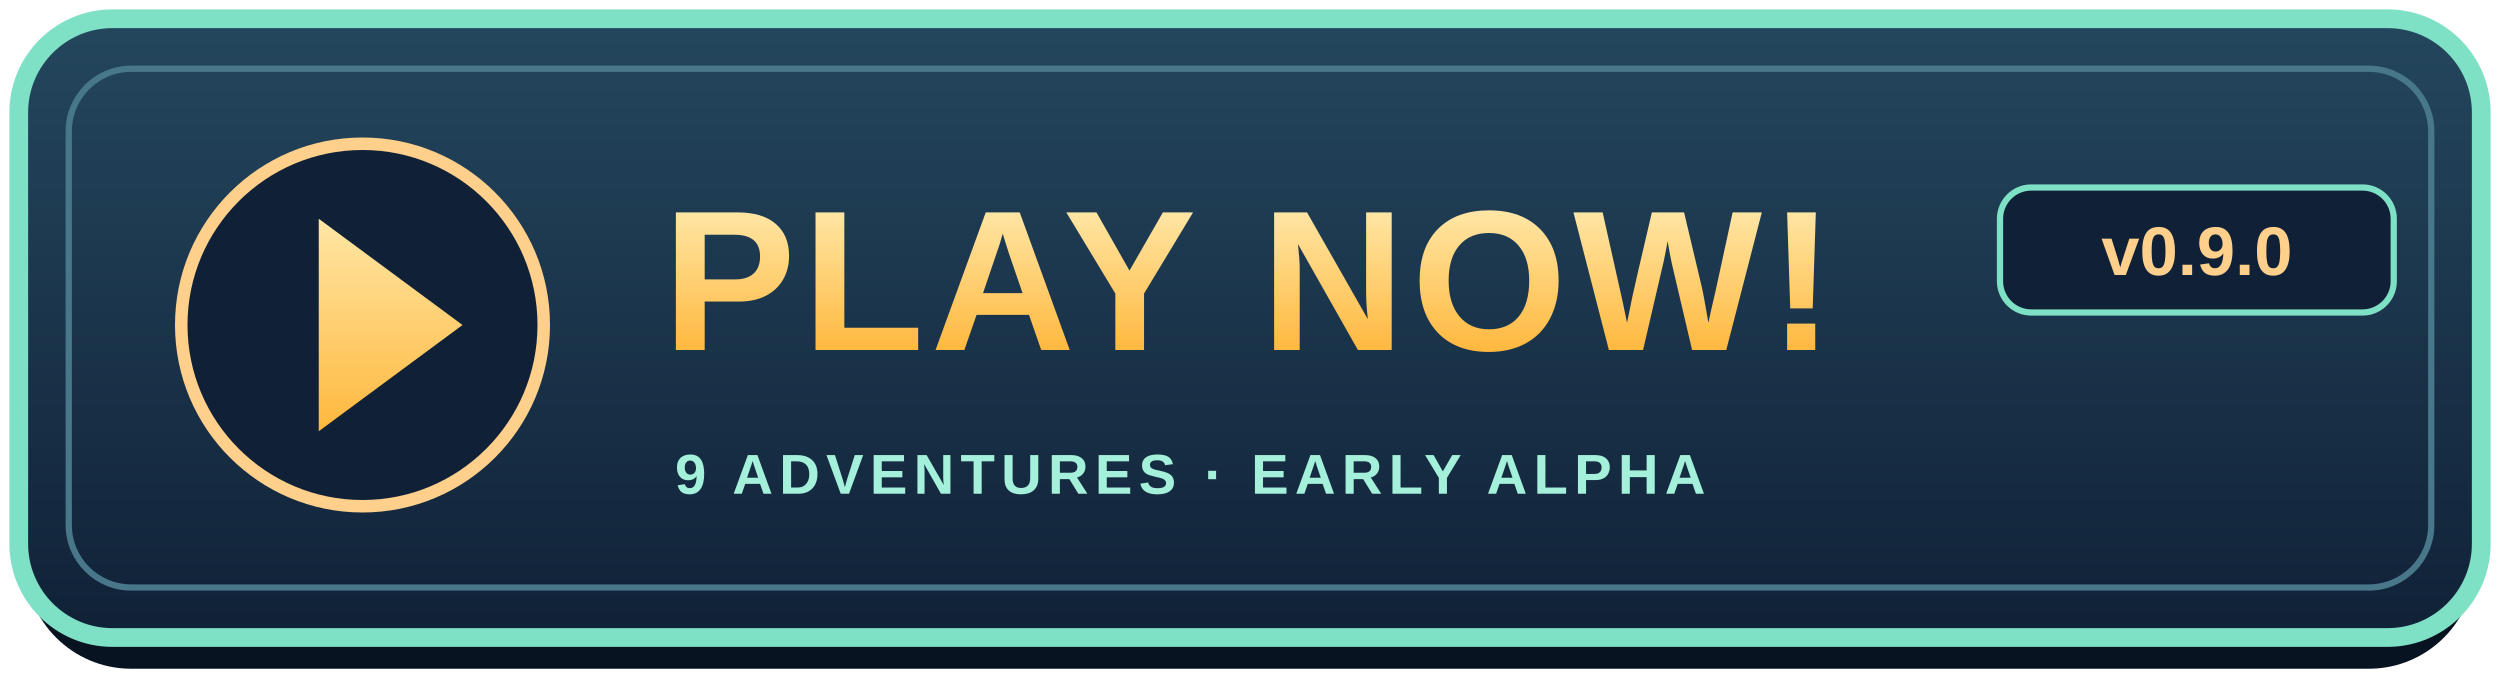
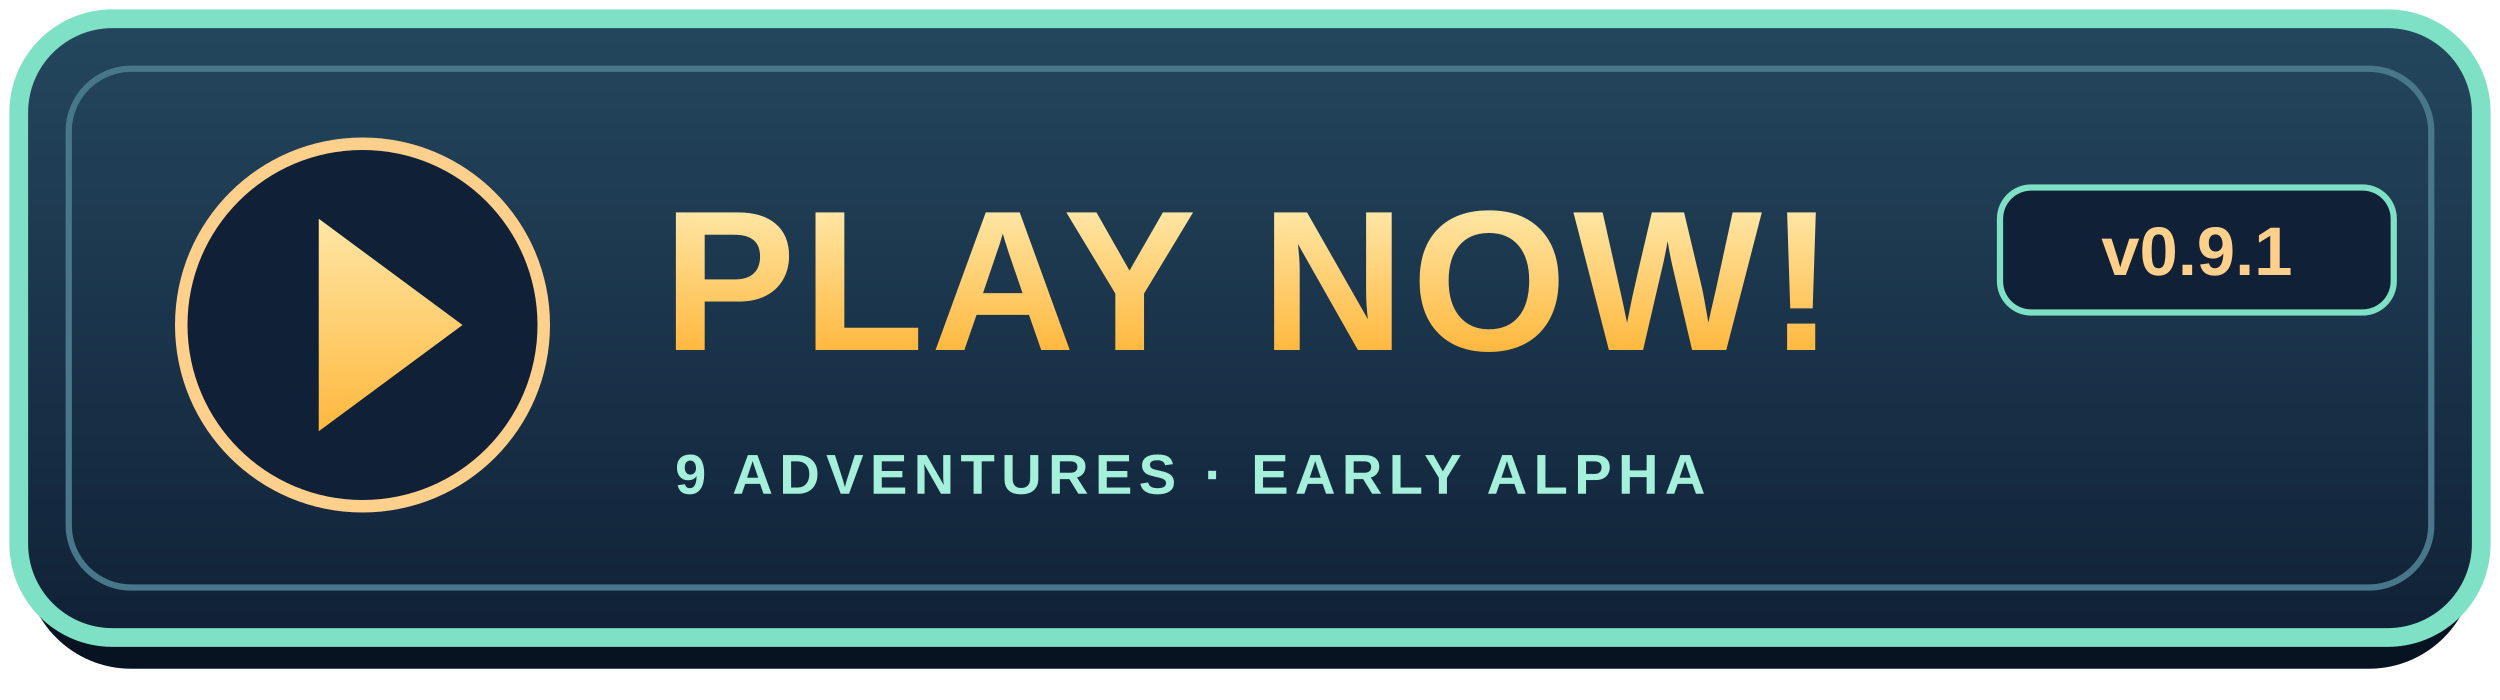
- <svg xmlns="http://www.w3.org/2000/svg" width="400" height="112" viewBox="0 0 400 112" role="img" aria-label="Play Now! Seth Happens - A New Adventure version 0.9.0 Early alpha">
+ <svg xmlns="http://www.w3.org/2000/svg" width="400" height="112" viewBox="0 0 400 112" role="img" aria-label="Play Now! Seth Happens - A New Adventure version 0.9.1 Early alpha">
  <defs>
    <linearGradient id="bg" x2="0" y2="1">
      <stop stop-color="#24475e" />
      <stop offset="1" stop-color="#102137" />
    </linearGradient>
    <linearGradient id="gold" x2="0" y2="1">
      <stop stop-color="#ffe6a5" />
      <stop offset="1" stop-color="#ffb83e" />
    </linearGradient>
  </defs>
  <rect x="4" y="9" width="392" height="98" rx="17" fill="#071321" />
  <rect x="3" y="3" width="394" height="99" rx="15" fill="url(#bg)" stroke="#7ee0c5" stroke-width="3" />
  <rect x="11" y="11" width="378" height="83" rx="10" fill="none" stroke="#48778a" />
  <circle cx="58" cy="52" r="29" fill="#102137" stroke="#ffd08b" stroke-width="2" />
  <path d="M51 35L74 52L51 69Z" fill="url(#gold)" />
  <text x="106" y="56" fill="url(#gold)" font-family="Arial,Helvetica,sans-serif" font-size="32" font-weight="900" letter-spacing="1">PLAY NOW!</text>
  <rect x="320" y="30" width="63" height="20" rx="5" fill="#102137" stroke="#7ee0c5" />
-   <text x="351.5" y="44" text-anchor="middle" fill="#ffd08b" font-family="Arial,Helvetica,sans-serif" font-size="11" font-weight="700">v0.9.0</text>
+   <text x="351.5" y="44" text-anchor="middle" fill="#ffd08b" font-family="Arial,Helvetica,sans-serif" font-size="11" font-weight="700">v0.9.1</text>
  <text x="108" y="79" fill="#a4f0da" font-family="Arial,Helvetica,sans-serif" font-size="9" font-weight="700" letter-spacing="1">9 ADVENTURES · EARLY ALPHA</text>
</svg>
